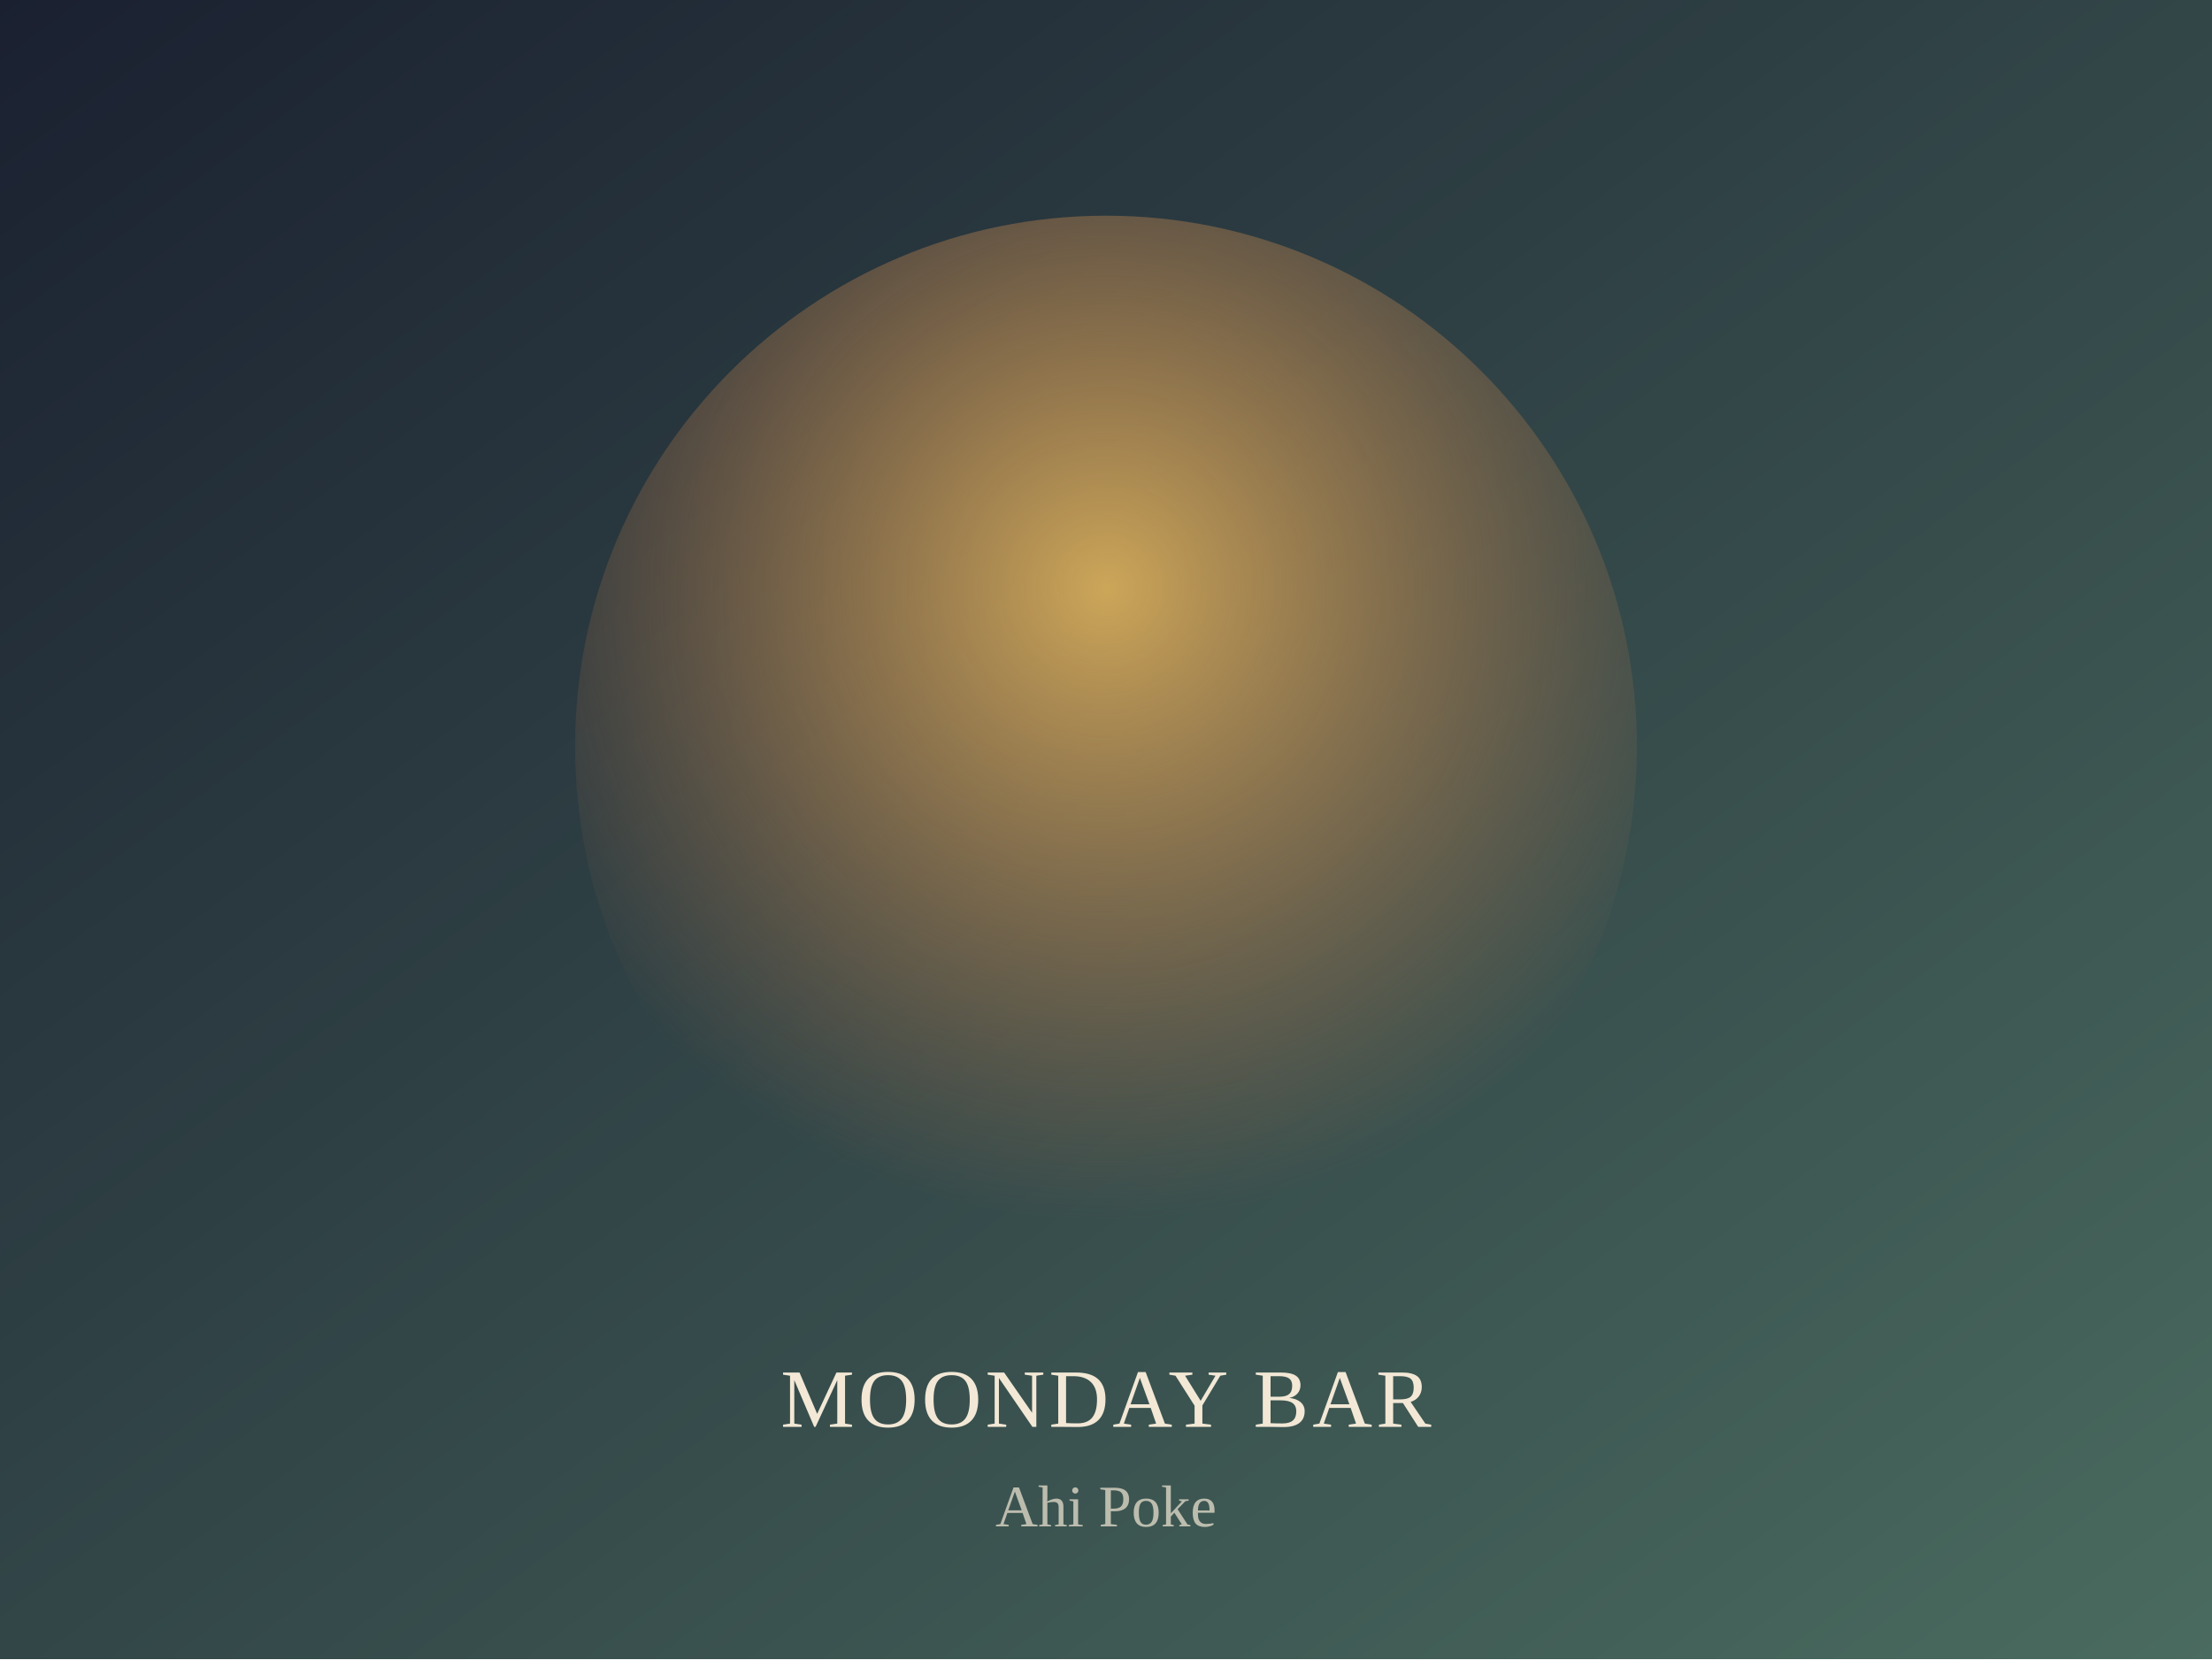
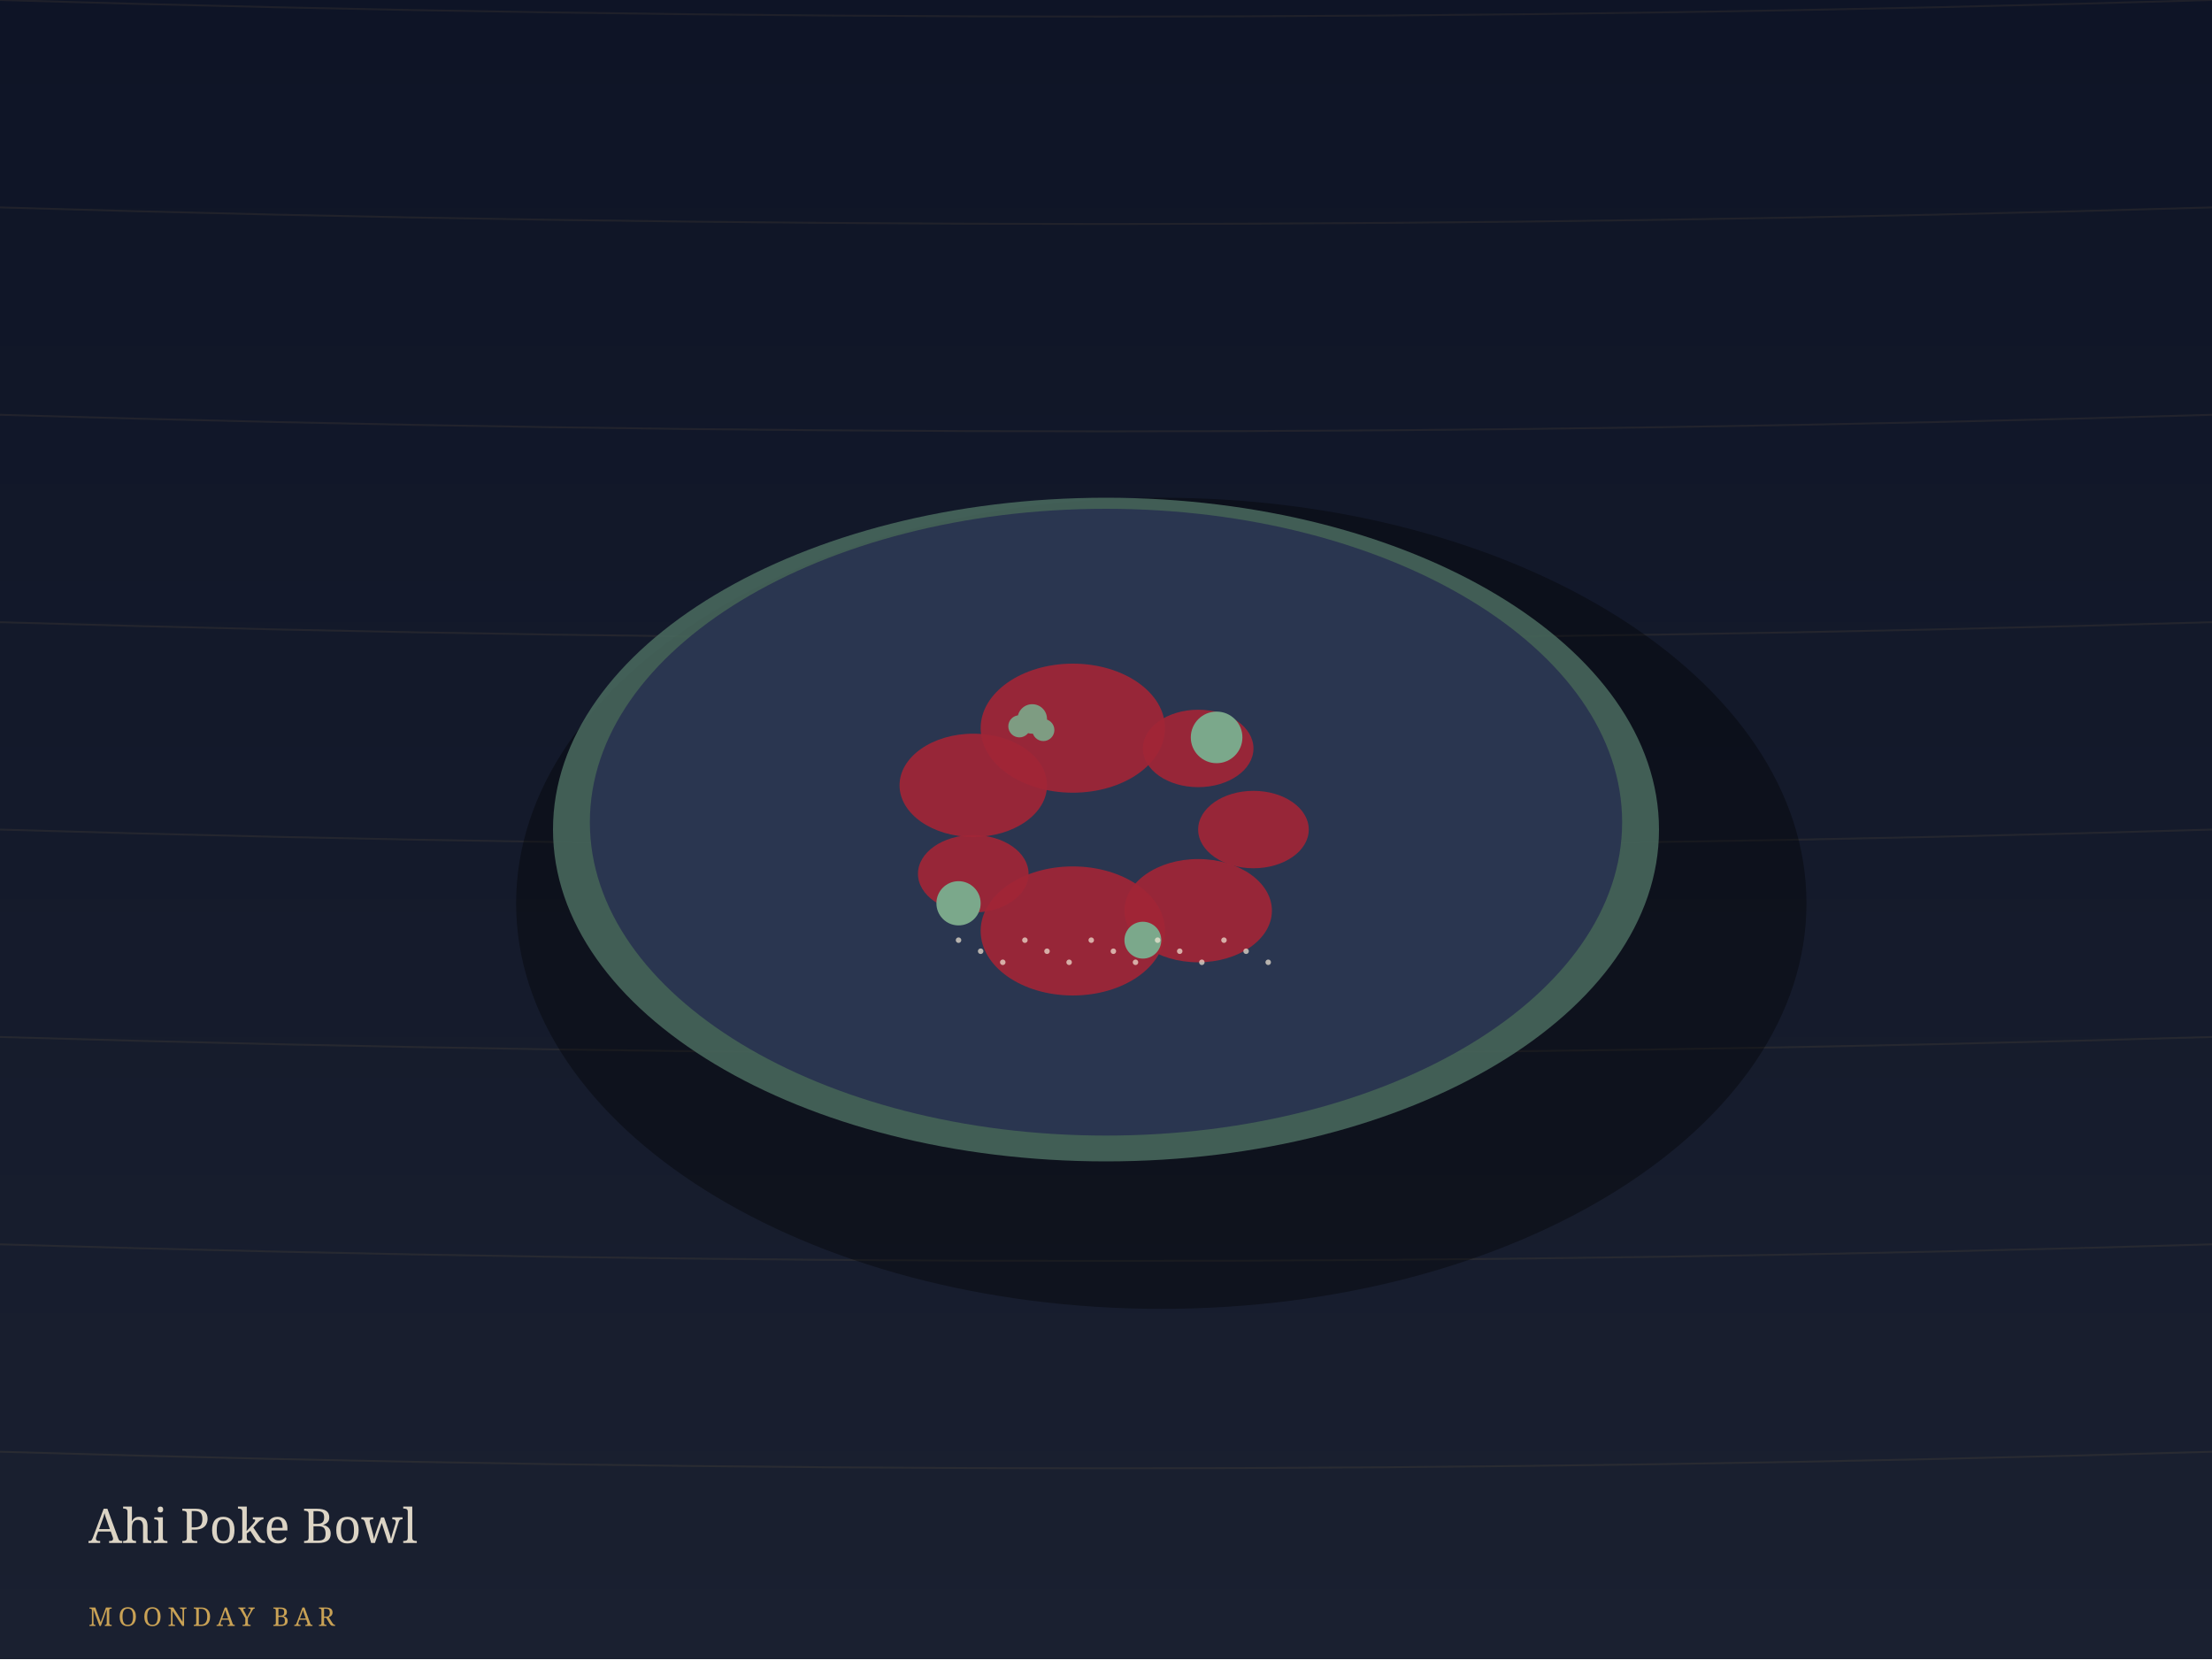
- <svg xmlns="http://www.w3.org/2000/svg" viewBox="0 0 1200 900" preserveAspectRatio="xMidYMid slice" role="img" aria-label="Ahi Poke">
+ <svg xmlns="http://www.w3.org/2000/svg" viewBox="0 0 1200 900" preserveAspectRatio="xMidYMid slice" role="img" aria-label="Ahi Poke Bowl">
  <defs>
-     <linearGradient id="g1kt6zb1" x1="0" y1="0" x2="1" y2="1">
-       <stop offset="0%" stop-color="#1A2030" />
-       <stop offset="100%" stop-color="#4A6B5F" />
+     <linearGradient id="p1_bg" x1="0" y1="0" x2="0" y2="1">
+       <stop offset="0%" stop-color="#0E1426" />
+       <stop offset="100%" stop-color="#1A2030" />
    </linearGradient>
-     <radialGradient id="g2wo5goh" cx="50%" cy="35%" r="60%">
-       <stop offset="0%" stop-color="#E8B85C" stop-opacity="0.85" />
-       <stop offset="100%" stop-color="#D17B4A" stop-opacity="0.0" />
-     </radialGradient>
  </defs>
-   <rect width="1200" height="900" fill="url(#g1kt6zb1)" />
-   <circle cx="600" cy="405" r="288" fill="url(#g2wo5goh)" />
-   <g fill="#F2E8D5" font-family="Georgia, 'Times New Roman', serif">
-     <text x="50%" y="774" text-anchor="middle" font-size="45" letter-spacing="2">MOONDAY BAR</text>
-     <text x="50%" y="828" text-anchor="middle" font-size="32" opacity="0.7">Ahi Poke</text>
+   <rect width="1200" height="900" fill="url(#p1_bg)" />
+   <path d="M 0 0.0 Q 600 18.0 1200 0.0" stroke="#E8B85C" stroke-width="1" fill="none" opacity="0.08" />
+   <path d="M 0 112.5 Q 600 130.5 1200 112.5" stroke="#E8B85C" stroke-width="1" fill="none" opacity="0.08" />
+   <path d="M 0 225.0 Q 600 243.0 1200 225.0" stroke="#E8B85C" stroke-width="1" fill="none" opacity="0.08" />
+   <path d="M 0 337.5 Q 600 355.5 1200 337.5" stroke="#E8B85C" stroke-width="1" fill="none" opacity="0.08" />
+   <path d="M 0 450.0 Q 600 468.0 1200 450.0" stroke="#E8B85C" stroke-width="1" fill="none" opacity="0.08" />
+   <path d="M 0 562.5 Q 600 580.5 1200 562.5" stroke="#E8B85C" stroke-width="1" fill="none" opacity="0.08" />
+   <path d="M 0 675.0 Q 600 693.0 1200 675.0" stroke="#E8B85C" stroke-width="1" fill="none" opacity="0.08" />
+   <path d="M 0 787.5 Q 600 805.5 1200 787.5" stroke="#E8B85C" stroke-width="1" fill="none" opacity="0.08" />
+   <ellipse cx="630" cy="490" rx="350" ry="220" fill="#000000" opacity="0.35" />
+   <g transform="translate(600,450)">
+     <ellipse cx="0" cy="0" rx="300" ry="180" fill="#4A6B5F" opacity="0.85" />
+     <ellipse cx="0" cy="-4" rx="280" ry="170" fill="#2A3650" />
+     <ellipse cx="80" cy="0" rx="30" ry="21" fill="#A12536" opacity="0.92" />
+     <ellipse cx="50" cy="44" rx="40" ry="28" fill="#A12536" opacity="0.92" />
+     <ellipse cx="-18" cy="55" rx="50" ry="35" fill="#A12536" opacity="0.92" />
+     <ellipse cx="-72" cy="24" rx="30" ry="21" fill="#A12536" opacity="0.92" />
+     <ellipse cx="-72" cy="-24" rx="40" ry="28" fill="#A12536" opacity="0.92" />
+     <ellipse cx="-18" cy="-55" rx="50" ry="35" fill="#A12536" opacity="0.92" />
+     <ellipse cx="50" cy="-44" rx="30" ry="21" fill="#A12536" opacity="0.92" />
+     <circle cx="60" cy="-50" r="14" fill="#7BA88B" />
+     <circle cx="-80" cy="40" r="12" fill="#7BA88B" />
+     <circle cx="20" cy="60" r="10" fill="#7BA88B" />
+     <g transform="translate(-40,-60)" fill="#7BA88B" opacity="0.9">
+       <circle cx="0" cy="0" r="8" />
+       <circle cx="6" cy="6" r="6" />
+       <circle cx="-7" cy="4" r="6" />
+     </g>
+     <circle cx="-80" cy="60" r="1.5" fill="#F2E8D5" opacity="0.7" />
+     <circle cx="-68" cy="66" r="1.5" fill="#F2E8D5" opacity="0.7" />
+     <circle cx="-56" cy="72" r="1.5" fill="#F2E8D5" opacity="0.7" />
+     <circle cx="-44" cy="60" r="1.5" fill="#F2E8D5" opacity="0.7" />
+     <circle cx="-32" cy="66" r="1.5" fill="#F2E8D5" opacity="0.7" />
+     <circle cx="-20" cy="72" r="1.5" fill="#F2E8D5" opacity="0.7" />
+     <circle cx="-8" cy="60" r="1.5" fill="#F2E8D5" opacity="0.7" />
+     <circle cx="4" cy="66" r="1.5" fill="#F2E8D5" opacity="0.7" />
+     <circle cx="16" cy="72" r="1.5" fill="#F2E8D5" opacity="0.7" />
+     <circle cx="28" cy="60" r="1.5" fill="#F2E8D5" opacity="0.7" />
+     <circle cx="40" cy="66" r="1.5" fill="#F2E8D5" opacity="0.7" />
+     <circle cx="52" cy="72" r="1.5" fill="#F2E8D5" opacity="0.7" />
+     <circle cx="64" cy="60" r="1.5" fill="#F2E8D5" opacity="0.7" />
+     <circle cx="76" cy="66" r="1.5" fill="#F2E8D5" opacity="0.7" />
+     <circle cx="88" cy="72" r="1.5" fill="#F2E8D5" opacity="0.7" />
  </g>
+   <text x="48" y="837" fill="#F2E8D5" font-family="Georgia, serif" font-size="26" opacity="0.9">Ahi Poke Bowl</text>
+   <text x="48" y="882" fill="#E8B85C" font-family="Georgia, serif" font-size="14" letter-spacing="3" opacity="0.85">MOONDAY BAR</text>
</svg>
